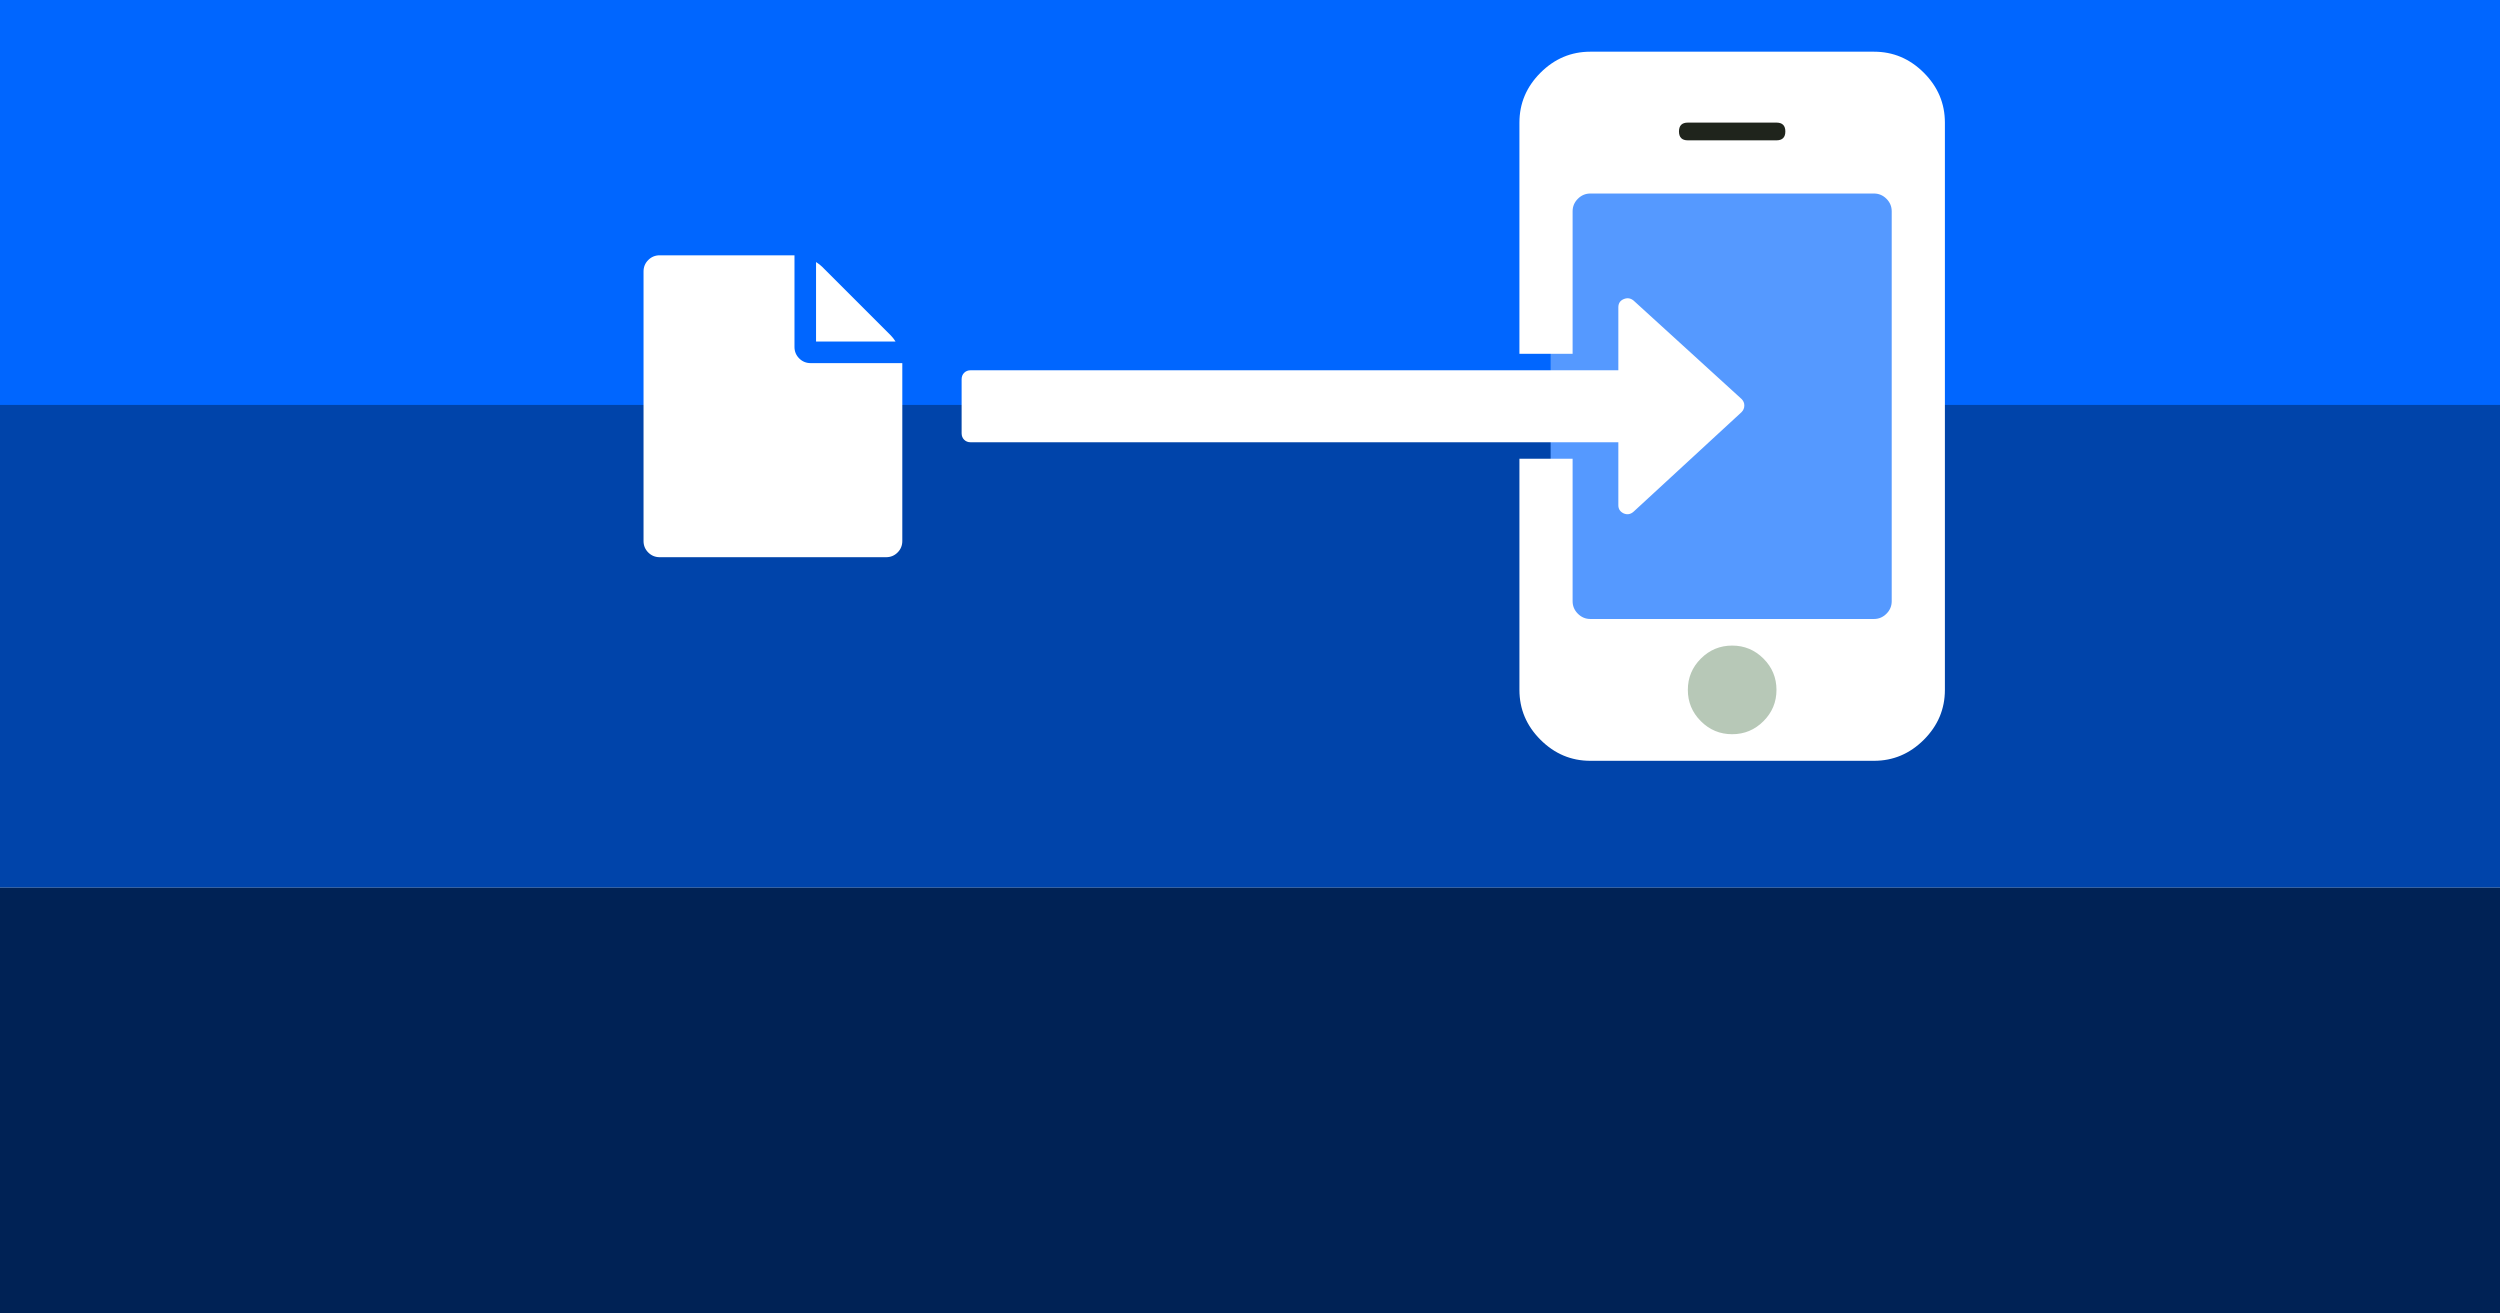
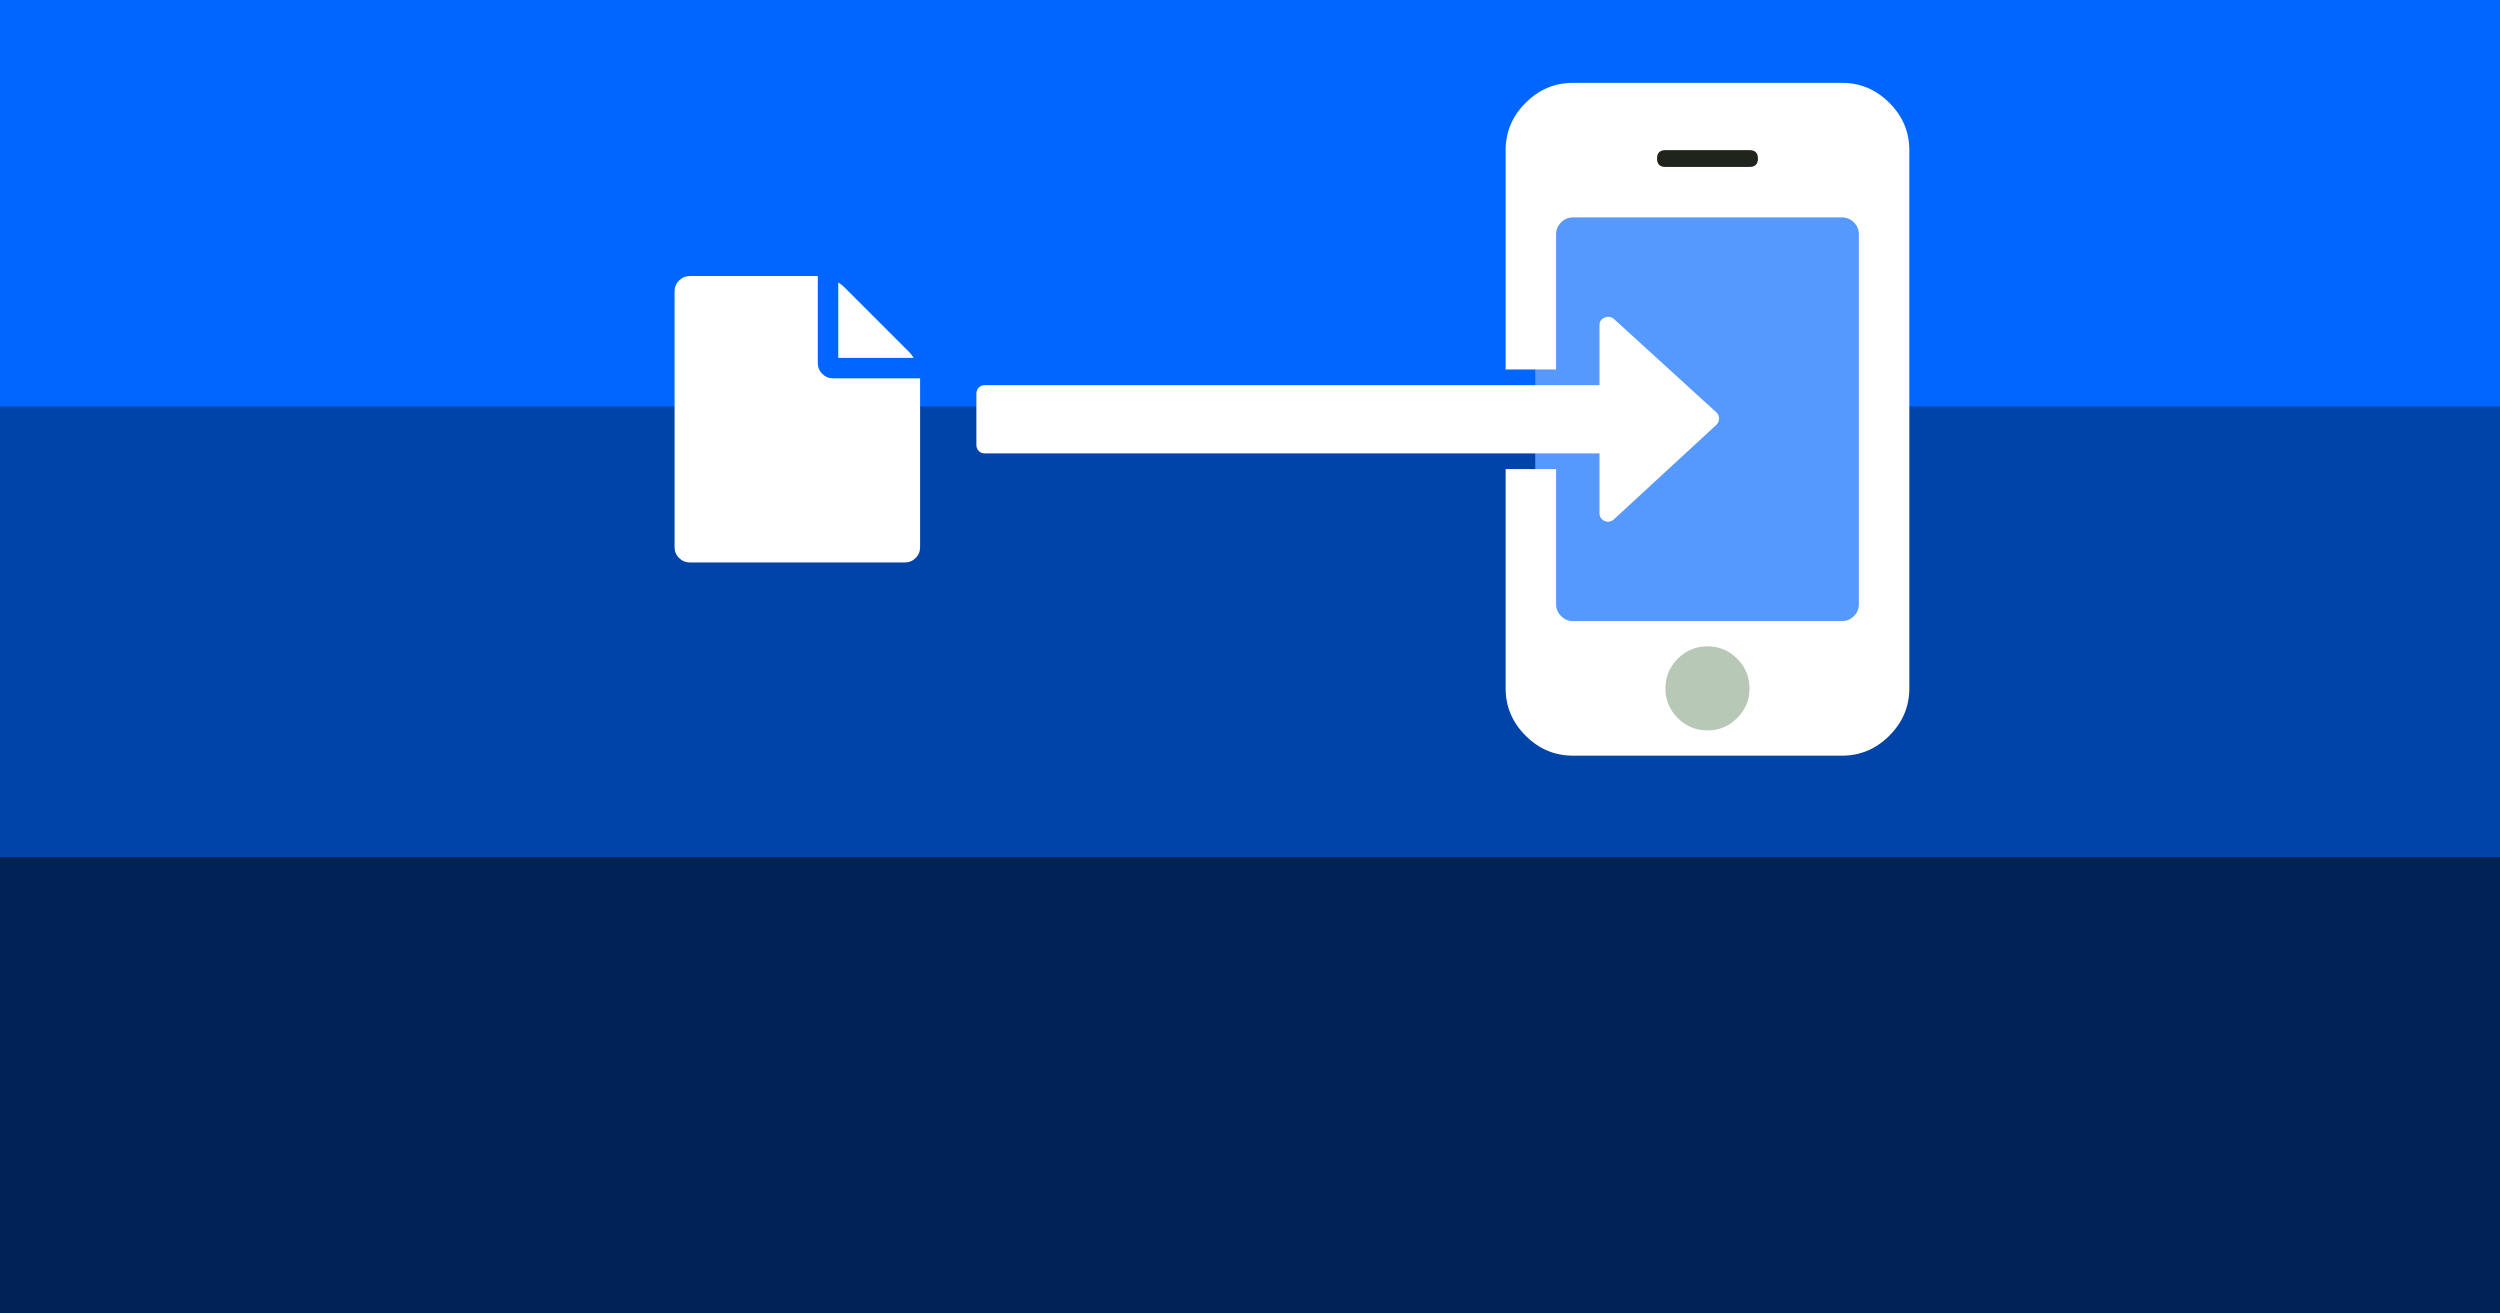
<svg xmlns="http://www.w3.org/2000/svg" width="1200" height="630" viewBox="0 0 1200 630" id="svg2" version="1.1">
  <defs id="defs4" />
  <g id="layer1" transform="translate(0,-422.3623)" style="display:inline">
-     <rect y="-111.629" x="-1072.362" height="1379.258" width="224.02" id="rect3348" style="fill:#002255" transform="matrix(0,-1,1,0,0,0)" />
-     <rect style="fill:#0044aa" id="rect3350" width="243.348" height="1379.258" x="-848.362" y="-111.629" transform="matrix(0,-1,1,0,0,0)" />
-     <rect y="-111.629" x="-616.722" height="1379.258" width="218.7" id="rect3352" style="fill:#0066ff" transform="matrix(0,-1,1,0,0,0)" />
+     <rect y="-65.908" x="-1106.362" height="1287.816" width="272.66" id="rect3348" style="fill:#002255" transform="matrix(0,-1,1,0,0,0)" />
+     <rect style="fill:#0044aa" id="rect3350" width="227.215" height="1287.816" x="-833.721" y="-65.908" transform="matrix(0,-1,1,0,0,0)" />
+     <rect y="-65.908" x="-617.438" height="1287.816" width="243.416" id="rect3352" style="fill:#0066ff" transform="matrix(0,-1,1,0,0,0)" />
  </g>
  <g id="layer2" style="display:inline" />
  <g id="layer3" style="display:inline" />
  <g id="layer4" style="display:inline">
    <g id="g3531" transform="translate(68.68656,0)">
      <g id="g4240" transform="translate(-75.84961,0)">
-         <g style="display:inline" id="g3387" transform="matrix(0.7913367,0,0,0.7913367,163.9548,-54.27104)">
+         <g style="display:inline" id="g3387" transform="matrix(0.7508286,0,0,0.7508286,186.6425,-35.26884)">
          <rect y="164.992" x="742.432" height="300.015" width="220.213" id="rect3355" style="fill:#5599ff" />
          <rect y="128.964" x="787.919" height="27.274" width="140.411" id="rect3357" style="fill:#1f241c" />
          <rect y="458.274" x="793.98" height="63.64" width="120.208" id="rect3359" style="fill:#b7c8b7" />
          <path style="fill:#ffffff" d="m 653.975,99.938 c -11.649,0 -21.729,4.257 -30.242,12.77 -8.513,8.513 -12.77,18.593 -12.77,30.242 l 0,140.229 32.26,0 0,-86.463 c 0,-2.912 1.063,-5.432 3.191,-7.561 2.128,-2.128 4.648,-3.191 7.561,-3.191 l 172.051,0 c 2.912,0 5.432,1.063 7.561,3.191 2.128,2.128 3.191,4.648 3.191,7.561 l 0,236.57 c 0,2.912 -1.063,5.432 -3.191,7.561 -2.128,2.128 -4.648,3.191 -7.561,3.191 l -172.051,0 c -2.912,0 -5.432,-1.063 -7.561,-3.191 -2.128,-2.128 -3.191,-4.648 -3.191,-7.561 l 0,-86.439 -32.26,0 0,140.205 c 0,11.649 4.257,21.729 12.77,30.242 8.513,8.513 18.593,12.77 30.242,12.77 l 172.051,0 c 11.649,0 21.729,-4.257 30.242,-12.77 8.513,-8.513 12.77,-18.593 12.77,-30.242 l 0,-344.102 c 0,-11.649 -4.257,-21.729 -12.77,-30.242 -8.513,-8.513 -18.593,-12.77 -30.242,-12.77 z m 59.143,43.012 53.766,0 c 3.584,0 5.377,1.793 5.377,5.377 0,3.584 -1.793,5.377 -5.377,5.377 l -53.766,0 c -3.584,0 -5.377,-1.793 -5.377,-5.377 0,-3.584 1.793,-5.377 5.377,-5.377 z M 740,460.168 c 7.393,0 13.722,2.632 18.986,7.896 5.265,5.265 7.896,11.594 7.896,18.986 0,7.393 -2.632,13.72 -7.896,18.984 -5.265,5.265 -11.594,7.898 -18.986,7.898 -7.393,0 -13.722,-2.634 -18.986,-7.898 -5.265,-5.265 -7.896,-11.592 -7.896,-18.984 0,-7.393 2.632,-13.722 7.896,-18.986 5.265,-5.265 11.594,-7.896 18.986,-7.896 z" id="path3360" transform="translate(112.5381,-2.7550931e-5)" />
        </g>
-         <path style="display:inline;fill:#ffffff" d="m 844.441,194.604 c 0,1.26 -0.45,2.34 -1.35,3.24 l -51.835,47.785 c -1.44,1.26 -3.015,1.53 -4.725,0.81 -1.71,-0.81 -2.565,-2.115 -2.565,-3.915 l 0,-30.237 -310.905,0 c -1.26,0 -2.295,-0.405 -3.105,-1.215 -0.81,-0.81 -1.215,-1.845 -1.215,-3.105 l 0,-25.918 c 0,-1.26 0.405,-2.295 1.215,-3.105 0.81,-0.81 1.845,-1.215 3.105,-1.215 l 310.905,0 0,-30.237 c 0,-1.89 0.855,-3.195 2.565,-3.915 1.71,-0.72 3.285,-0.495 4.725,0.675 l 51.835,47.245 c 0.9,0.9 1.35,1.935 1.35,3.105 z" id="path3363" />
-         <path style="fill:#ffffff" d="m 398.866,163.947 0,-38.169 q 1.779,1.132 2.911,2.264 l 32.993,32.993 q 1.132,1.132 2.264,2.911 l -38.169,0 z m -10.351,2.588 q 0,3.235 2.264,5.499 2.264,2.264 5.499,2.264 l 43.991,0 0,85.395 q 0,3.235 -2.264,5.499 -2.264,2.264 -5.499,2.264 l -108.684,0 q -3.235,0 -5.499,-2.264 -2.264,-2.264 -2.264,-5.499 l 0,-129.386 q 0,-3.235 2.264,-5.499 2.264,-2.264 5.499,-2.264 l 64.693,0 0,43.991 z" id="path3425" />
-         <flowRoot transform="translate(25.88282,-66.34453)" style="font-style:normal;font-weight:normal;font-size:40px;line-height:125%;font-family:sans-serif;letter-spacing:0px;word-spacing:0px;fill:#000000;fill-opacity:1;stroke:none;stroke-width:1px;stroke-linecap:butt;stroke-linejoin:miter;stroke-opacity:1" id="flowRoot3493" xml:space="preserve">
+         <path style="display:inline;fill:#ffffff" d="m 832.295,200.867 c 0,1.195 -0.427,2.22 -1.281,3.074 l -49.182,45.339 c -1.366,1.195 -2.86,1.452 -4.483,0.768 -1.622,-0.768 -2.433,-2.007 -2.433,-3.714 l 0,-28.689 -294.99,0 c -1.195,0 -2.177,-0.384 -2.946,-1.153 -0.768,-0.768 -1.153,-1.75 -1.153,-2.946 l 0,-24.591 c 0,-1.195 0.384,-2.177 1.153,-2.946 0.768,-0.768 1.75,-1.153 2.946,-1.153 l 294.99,0 0,-28.689 c 0,-1.793 0.811,-3.031 2.433,-3.714 1.622,-0.683 3.117,-0.47 4.483,0.64 l 49.182,44.827 c 0.854,0.854 1.281,1.836 1.281,2.946 z" id="path3363" />
+         <path style="fill:#ffffff" d="m 409.528,171.779 0,-36.215 q 1.688,1.074 2.762,2.148 l 31.305,31.305 q 1.074,1.074 2.148,2.762 l -36.215,0 z m -9.821,2.455 q 0,3.069 2.148,5.217 2.148,2.148 5.217,2.148 l 41.739,0 0,81.024 q 0,3.069 -2.148,5.217 -2.148,2.148 -5.217,2.148 l -103.121,0 q -3.069,0 -5.217,-2.148 -2.148,-2.148 -2.148,-5.217 l 0,-122.763 q 0,-3.069 2.148,-5.217 2.148,-2.148 5.217,-2.148 l 61.382,0 0,41.739 z" id="path3425" />
+         <flowRoot style="font-style:normal;font-weight:normal;font-size:37.952px;line-height:125%;font-family:sans-serif;letter-spacing:0px;word-spacing:0px;fill:#000000;fill-opacity:1;stroke:none;stroke-width:1px;stroke-linecap:butt;stroke-linejoin:miter;stroke-opacity:1" id="flowRoot3493" xml:space="preserve">
          <flowRegion id="flowRegion3495">
-             <rect y="400.897" x="33.941" height="347.897" width="1209.153" id="rect3497" />
+             <rect y="333.651" x="87.842" height="330.088" width="1147.257" id="rect3497" />
          </flowRegion>
-           <flowPara style="font-style:normal;font-variant:normal;font-weight:normal;font-stretch:normal;font-size:90px;line-height:100%;font-family:'Open Sans';-inkscape-font-specification:'Open Sans';fill:#ffffff" id="flowPara3499">Xamarin.Forms</flowPara>
-           <flowPara id="flowPara3503" style="font-style:normal;font-variant:normal;font-weight:normal;font-stretch:normal;font-size:180px;line-height:100%;font-family:'Open Sans';-inkscape-font-specification:'Open Sans';fill:#ffffff">Opening files</flowPara>
-           <flowPara style="font-style:normal;font-variant:normal;font-weight:normal;font-stretch:normal;font-size:180px;line-height:137%;font-family:'Open Sans';-inkscape-font-specification:'Open Sans';fill:#ffffff" id="flowPara3501" />
+           <flowPara style="font-style:normal;font-variant:normal;font-weight:normal;font-stretch:normal;font-size:85.393px;line-height:100%;font-family:'Open Sans';-inkscape-font-specification:'Open Sans';fill:#ffffff" id="flowPara3499">Xamarin.Forms</flowPara>
+           <flowPara id="flowPara3503" style="font-style:normal;font-variant:normal;font-weight:normal;font-stretch:normal;font-size:170.786px;line-height:100%;font-family:'Open Sans';-inkscape-font-specification:'Open Sans';fill:#ffffff">Opening files</flowPara>
+           <flowPara style="font-style:normal;font-variant:normal;font-weight:normal;font-stretch:normal;font-size:170.786px;line-height:137%;font-family:'Open Sans';-inkscape-font-specification:'Open Sans';fill:#ffffff" id="flowPara3501" />
        </flowRoot>
      </g>
    </g>
  </g>
</svg>
